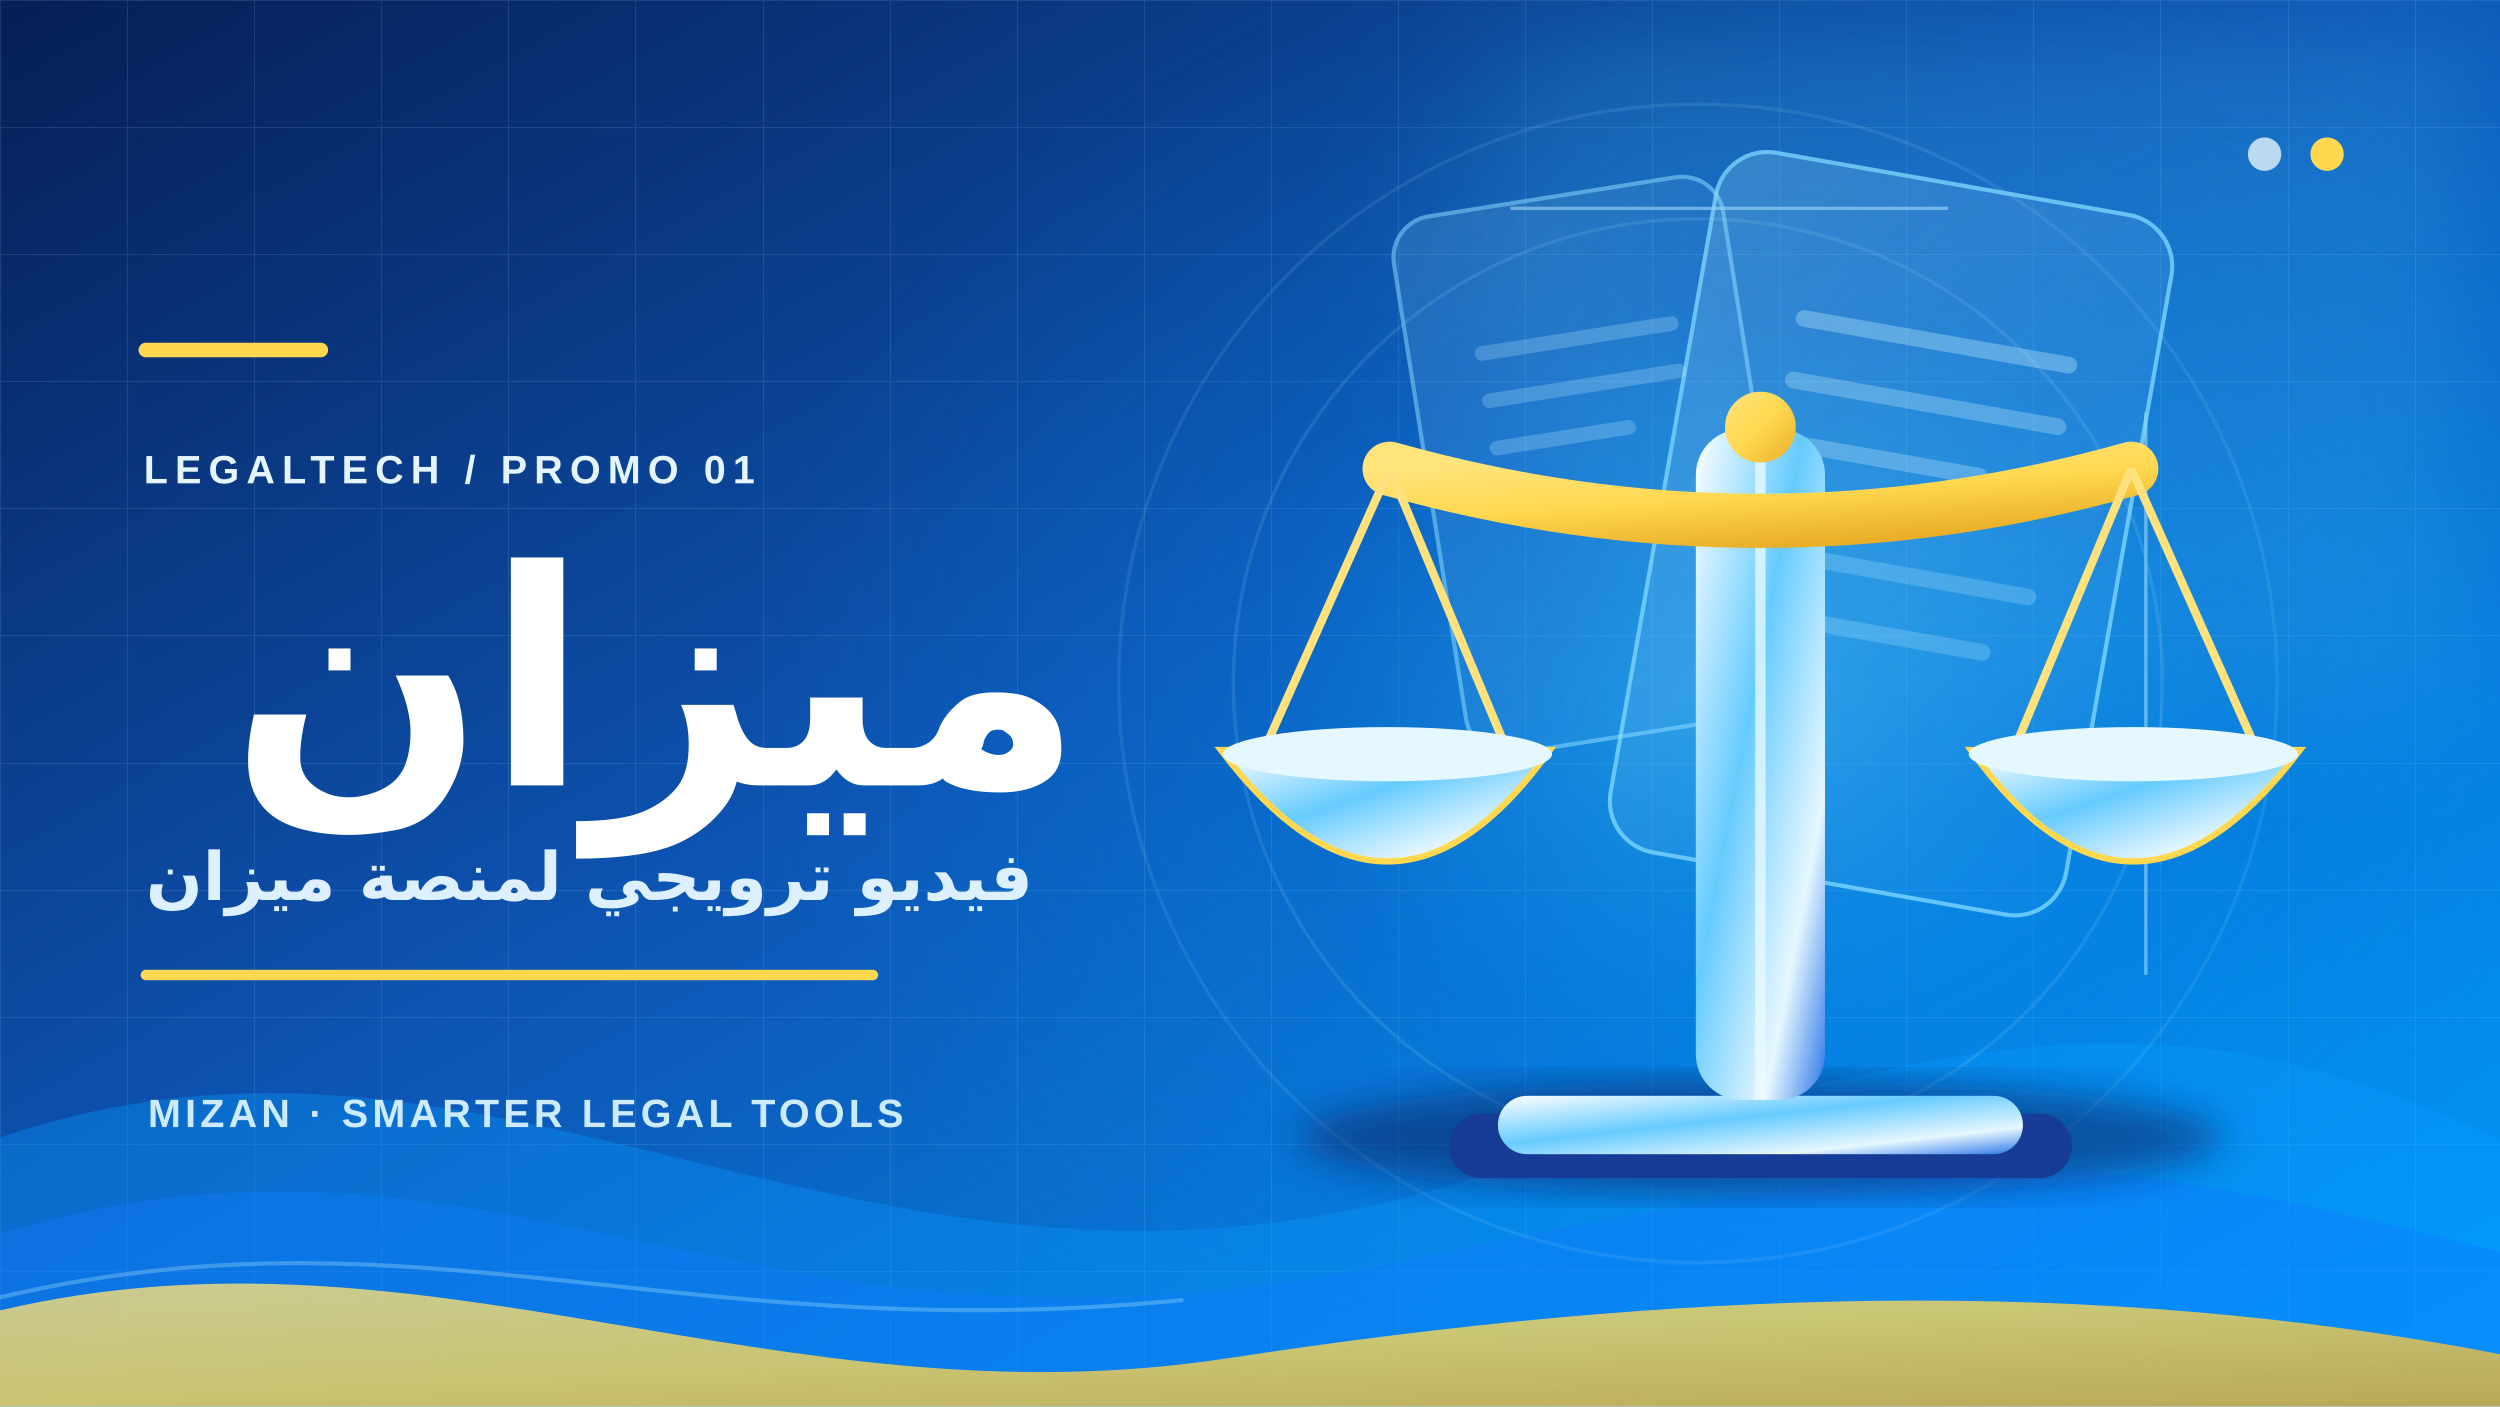
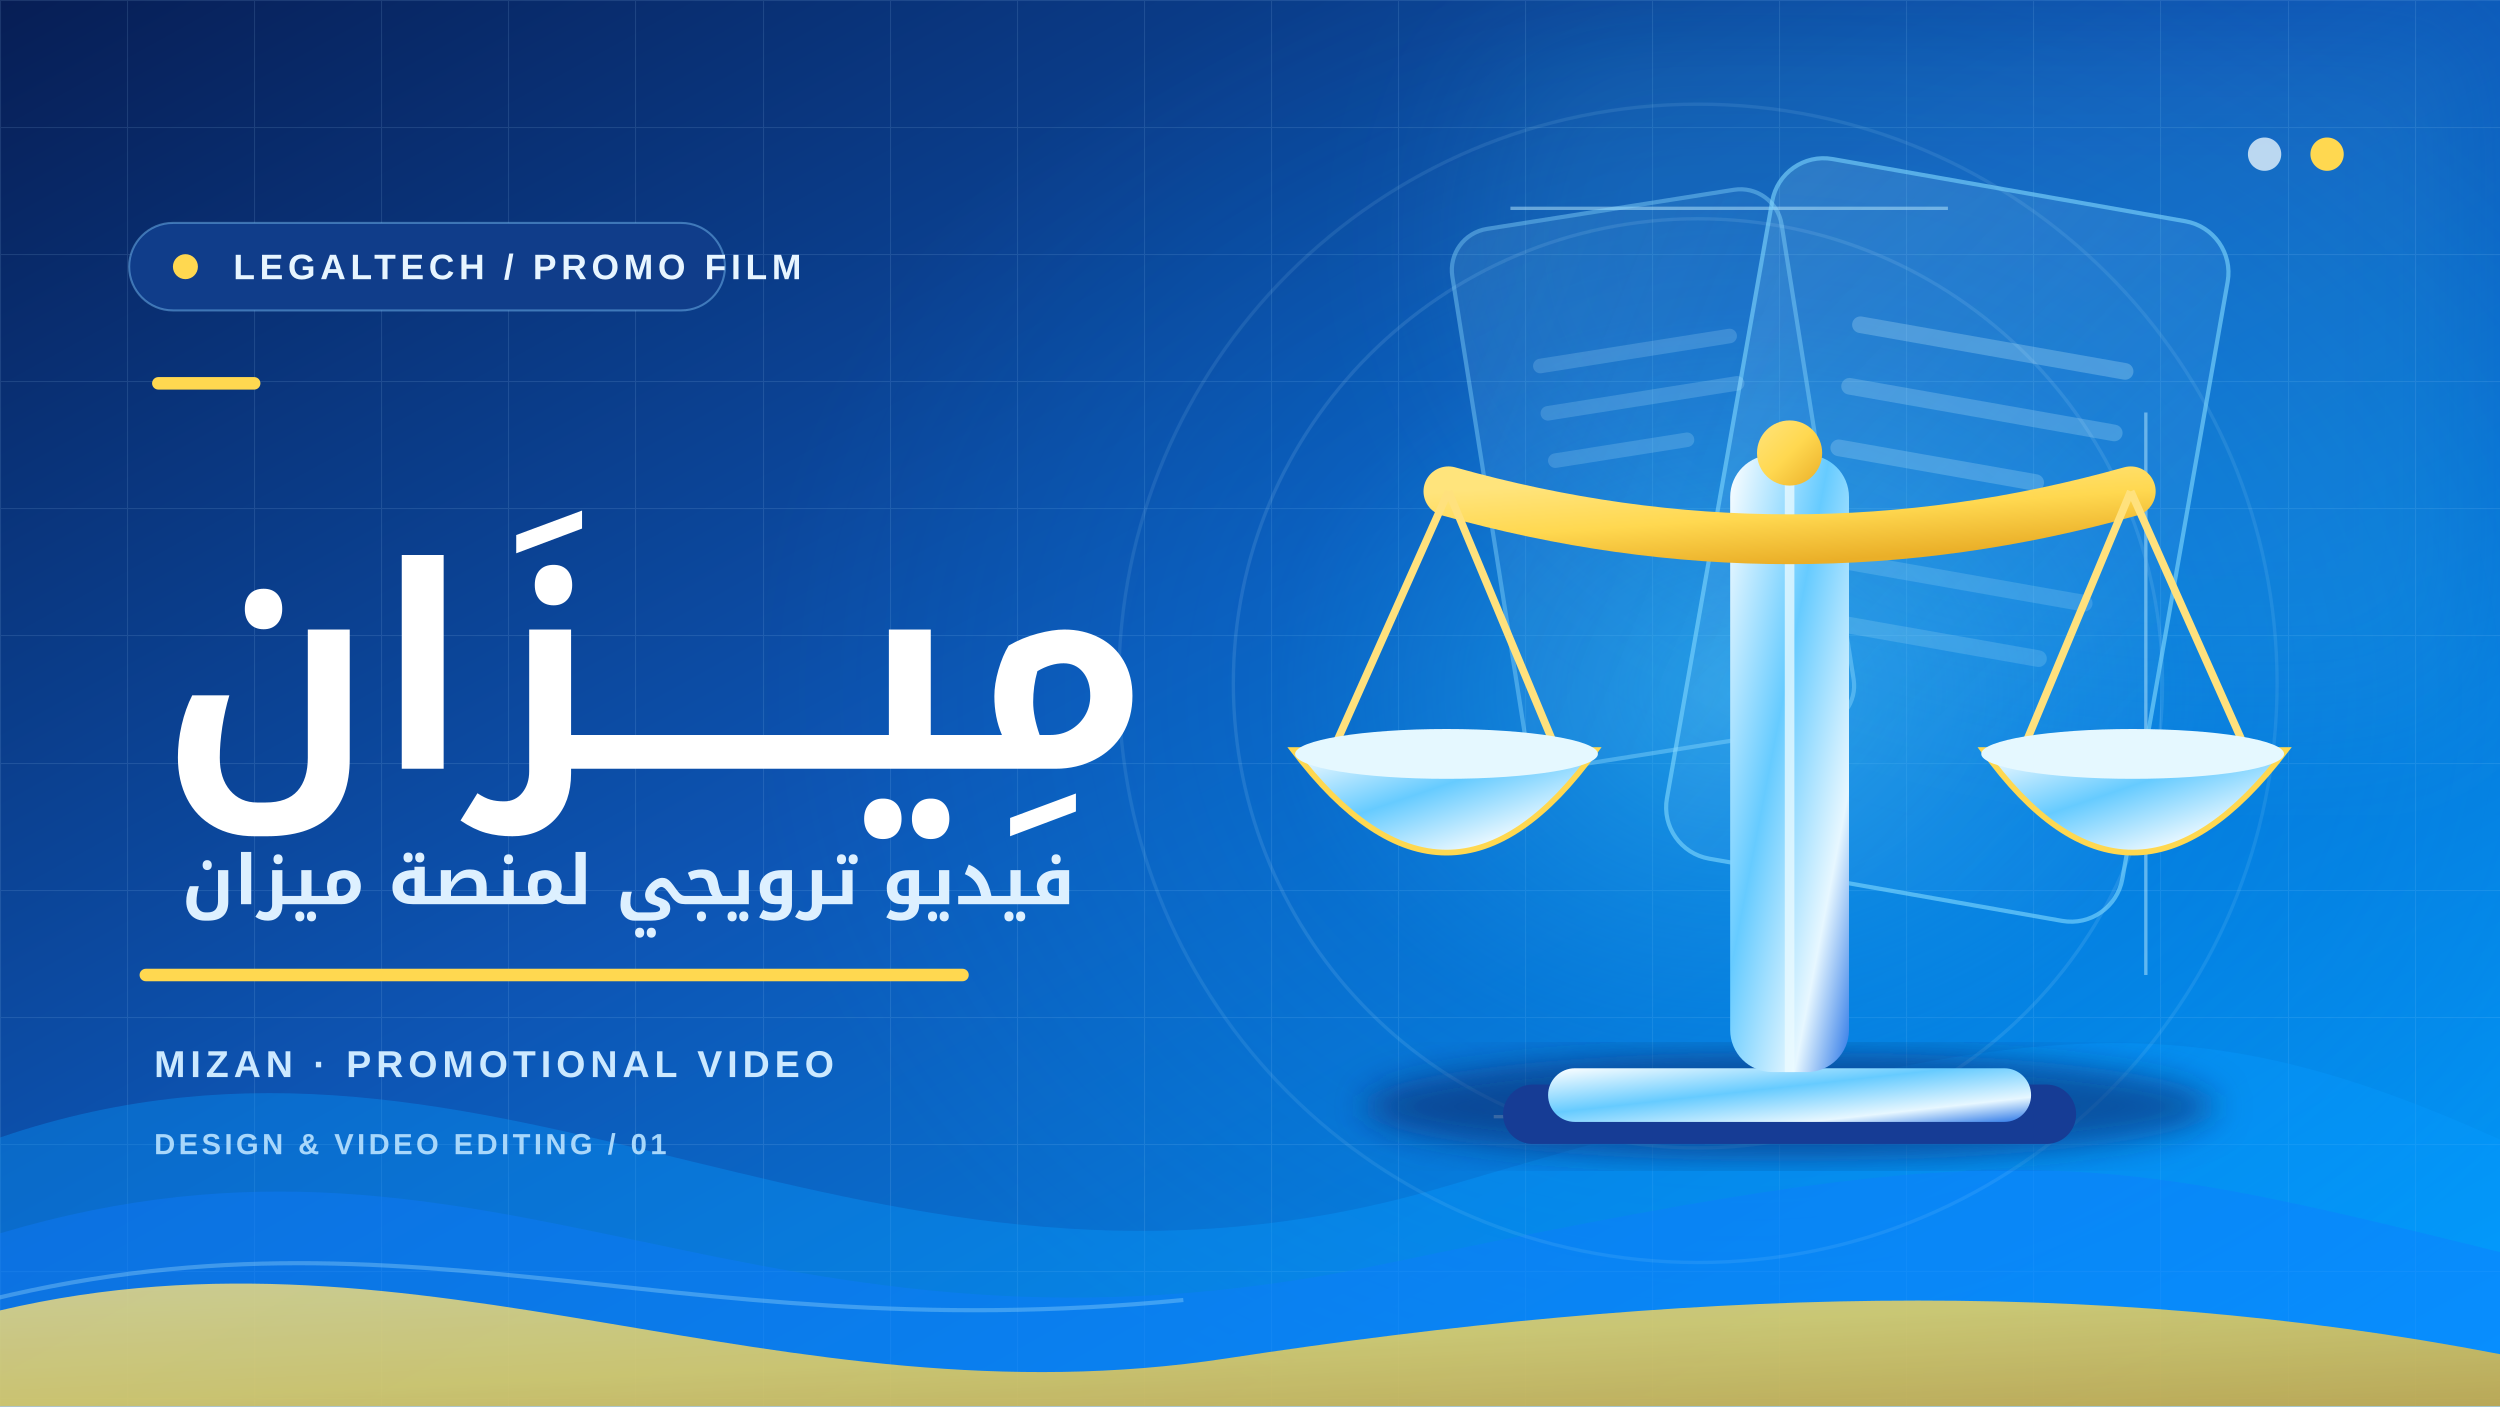
<svg xmlns="http://www.w3.org/2000/svg" viewBox="0 0 1200 675" role="img" aria-labelledby="title desc">
  <defs>
    <linearGradient id="bg" x1="0" y1="0" x2="1" y2="1">
      <stop stop-color="#071E55" />
      <stop offset=".46" stop-color="#0D55B4" />
      <stop offset="1" stop-color="#009EFF" />
    </linearGradient>
    <radialGradient id="glow">
      <stop stop-color="#38C9FF" stop-opacity=".55" />
      <stop offset=".48" stop-color="#009EFF" stop-opacity=".16" />
      <stop offset="1" stop-color="#009EFF" stop-opacity="0" />
    </radialGradient>
    <linearGradient id="metal" x1="0" y1="0" x2="1" y2="1">
      <stop stop-color="#FFFFFF" />
      <stop offset=".42" stop-color="#66CBFF" />
      <stop offset=".77" stop-color="#E7F7FF" />
      <stop offset="1" stop-color="#2A76E7" />
    </linearGradient>
    <linearGradient id="yellow" x1="0" y1="0" x2="1" y2="1">
      <stop stop-color="#FFE47C" />
      <stop offset=".5" stop-color="#FFD850" />
      <stop offset="1" stop-color="#EAAF28" />
    </linearGradient>
    <linearGradient id="panel" x1="0" y1="0" x2="1" y2="1">
      <stop stop-color="#B8EFFF" stop-opacity=".25" />
      <stop offset="1" stop-color="#64A9F9" stop-opacity=".055" />
    </linearGradient>
    <filter id="blur">
      <feGaussianBlur stdDeviation="35" />
    </filter>
    <filter id="soft">
      <feGaussianBlur stdDeviation="9" />
    </filter>
    <pattern id="grid" width="61" height="61" patternUnits="userSpaceOnUse">
      <path d="M61 0H0V61" fill="none" stroke="#A9DBFF" stroke-width="1" opacity=".13" />
    </pattern>
  </defs>
  <rect width="1200" height="675" fill="url(#bg)" />
  <rect width="1200" height="675" fill="url(#grid)" />
  <ellipse cx="835" cy="332" rx="470" ry="383" fill="url(#glow)" />
-   <ellipse cx="1080" cy="115" rx="380" ry="230" fill="#58D9FF" opacity=".16" filter="url(#blur)" />
+   <ellipse cx="1080" cy="115" rx="380" ry="230" fill="#58D9FF" opacity=".11" filter="url(#blur)" />
  <path d="M0 546C240 464 416 651 692 570S1042 476 1200 547V675H0Z" fill="#069BFF" opacity=".35" />
  <path d="M0 592C241 520 362 670 663 607S997 551 1200 601V675H0Z" fill="#107AFF" opacity=".4" />
  <path d="M0 629C204 581 373 685 589 652S1003 612 1200 650V675H0Z" fill="url(#yellow)" opacity=".78" />
  <path d="M-35 632C186 567 314 649 568 624" stroke="#B9EEFF" stroke-opacity=".3" stroke-width="2" fill="none" />
  <g opacity=".5" fill="none" stroke="#BCEBFF" stroke-width="1.6">
    <circle cx="815" cy="328" r="278" opacity=".2" />
    <circle cx="815" cy="328" r="223" opacity=".24" />
    <path d="M725 100h210m-218 436h222M1030 198v270" />
  </g>
-   <g transform="translate(828 69) rotate(10)" opacity=".78">
+   <g transform="translate(855 72) rotate(10)" opacity=".62">
    <rect x="0" y="0" width="222" height="341" rx="25" fill="url(#panel)" stroke="#7FD9FF" stroke-width="2" />
    <rect x="48" y="72" width="137" height="8" rx="4" fill="#CCF3FF" opacity=".43" />
    <rect x="48" y="102" width="137" height="8" rx="4" fill="#CCF3FF" opacity=".38" />
    <rect x="48" y="132" width="104" height="8" rx="4" fill="#CCF3FF" opacity=".38" />
    <rect x="48" y="185" width="137" height="8" rx="4" fill="#CCF3FF" opacity=".28" />
    <rect x="48" y="215" width="120" height="8" rx="4" fill="#CCF3FF" opacity=".28" />
  </g>
-   <g transform="translate(666 107) rotate(-9)" opacity=".55">
+   <g transform="translate(694 113) rotate(-9)" opacity=".43">
    <rect x="0" y="0" width="160" height="261" rx="20" fill="url(#panel)" stroke="#8CDAFF" stroke-width="2" />
    <path d="M35 69h92M35 92h92M35 115h64" stroke="#BCEAFF" stroke-width="7" stroke-linecap="round" opacity=".5" />
  </g>
-   <g transform="translate(845 348)">
+   <g transform="translate(859 349) scale(.92)">
    <ellipse cx="0" cy="198" rx="222" ry="28" fill="#091A5B" opacity=".52" filter="url(#soft)" />
    <path d="M-134 202H134" stroke="#163C95" stroke-width="31" stroke-linecap="round" />
    <rect x="-126" y="178" width="252" height="28" rx="14" fill="url(#metal)" />
    <rect x="-31" y="-142" width="62" height="322" rx="22" fill="url(#metal)" />
    <path d="M0-139v319" stroke="#ECFAFF" stroke-width="5" stroke-opacity=".75" />
    <path d="M-178-123Q0-73 178-123" stroke="url(#yellow)" stroke-width="26" fill="none" stroke-linecap="round" />
    <path d="M-178-123L-240 16M-178-123L-120 16M178-123L120 16M178-123L240 16" stroke="#FFE17D" stroke-width="4" fill="none" />
    <g fill="url(#metal)" stroke="#FFD850" stroke-width="3">
      <path d="M-259 12Q-178 119-101 12Z" />
      <path d="M101 12Q178 119 259 12Z" />
    </g>
    <ellipse cx="-179" cy="14" rx="79" ry="13" fill="#E5F8FF" />
    <ellipse cx="179" cy="14" rx="79" ry="13" fill="#E5F8FF" />
    <circle cx="0" cy="-143" r="17" fill="url(#yellow)" />
  </g>
-   <path d="M70 168h84" stroke="#FFD850" stroke-width="7" stroke-linecap="round" />
-   <text x="69" y="232" fill="#E5F5FF" font-family="Arial,sans-serif" font-size="19" font-weight="700" letter-spacing="3.4">LEGALTECH  /  PROMO  01</text>
-   <text x="520" y="377" fill="#FFFFFF" font-family="Cairo,Arial,sans-serif" font-size="144" font-weight="900" direction="rtl" text-anchor="start">ميزان</text>
-   <text x="70" y="432" fill="#DDF0FF" font-family="Cairo,Arial,sans-serif" font-size="32" font-weight="700">فيديو ترويجي لمنصة ميزان</text>
-   <path d="M70 468h349" stroke="#FFD850" stroke-width="5" stroke-linecap="round" />
-   <text x="71" y="541" fill="#CDEBFF" font-family="Arial,sans-serif" font-size="19" font-weight="700" letter-spacing="2">MIZAN  ·  SMARTER LEGAL TOOLS</text>
+   <rect x="62" y="107" width="286" height="42" rx="21" fill="#103D8A" stroke="#7ABFF5" stroke-opacity=".47" />
+   <circle cx="89" cy="128" r="6" fill="#FFD850" />
+   <text x="112" y="134" fill="#E7F5FF" font-family="Arial,sans-serif" font-size="17" font-weight="700" letter-spacing="2.25">LEGALTECH  /  PROMO FILM</text>
+   <path d="M76 184H122" stroke="#FFD850" stroke-width="6" stroke-linecap="round" />
+   <text x="551" y="369" text-anchor="start" direction="rtl" unicode-bidi="plaintext" textLength="456" lengthAdjust="spacingAndGlyphs" fill="#FFFFFF" font-family="Cairo,Noto Kufi Arabic,Noto Sans Arabic,Tahoma,Arial,sans-serif" font-size="135" font-weight="900">مِيـــــزَان</text>
+   <text x="516" y="434" text-anchor="start" direction="rtl" unicode-bidi="plaintext" fill="#DDF0FF" font-family="Cairo,Noto Kufi Arabic,Noto Sans Arabic,Tahoma,Arial,sans-serif" font-size="33" font-weight="700">فيديو ترويجي لمنصة ميزان</text>
+   <path d="M70 468H462" stroke="#FFD850" stroke-width="6" stroke-linecap="round" />
+   <text x="74" y="517" fill="#CCE9FF" font-family="Arial,sans-serif" font-size="18" font-weight="700" letter-spacing="2.4">MIZAN  ·  PROMOTIONAL VIDEO</text>
+   <text x="74" y="554" fill="#A8D7FB" font-family="Arial,sans-serif" font-size="14" font-weight="700" letter-spacing="1.65">DESIGN &amp; VIDEO EDITING / 01</text>
  <circle cx="1117" cy="74" r="8" fill="#FFD850" />
  <circle cx="1087" cy="74" r="8" fill="#EFFAFF" opacity=".76" />
</svg>
